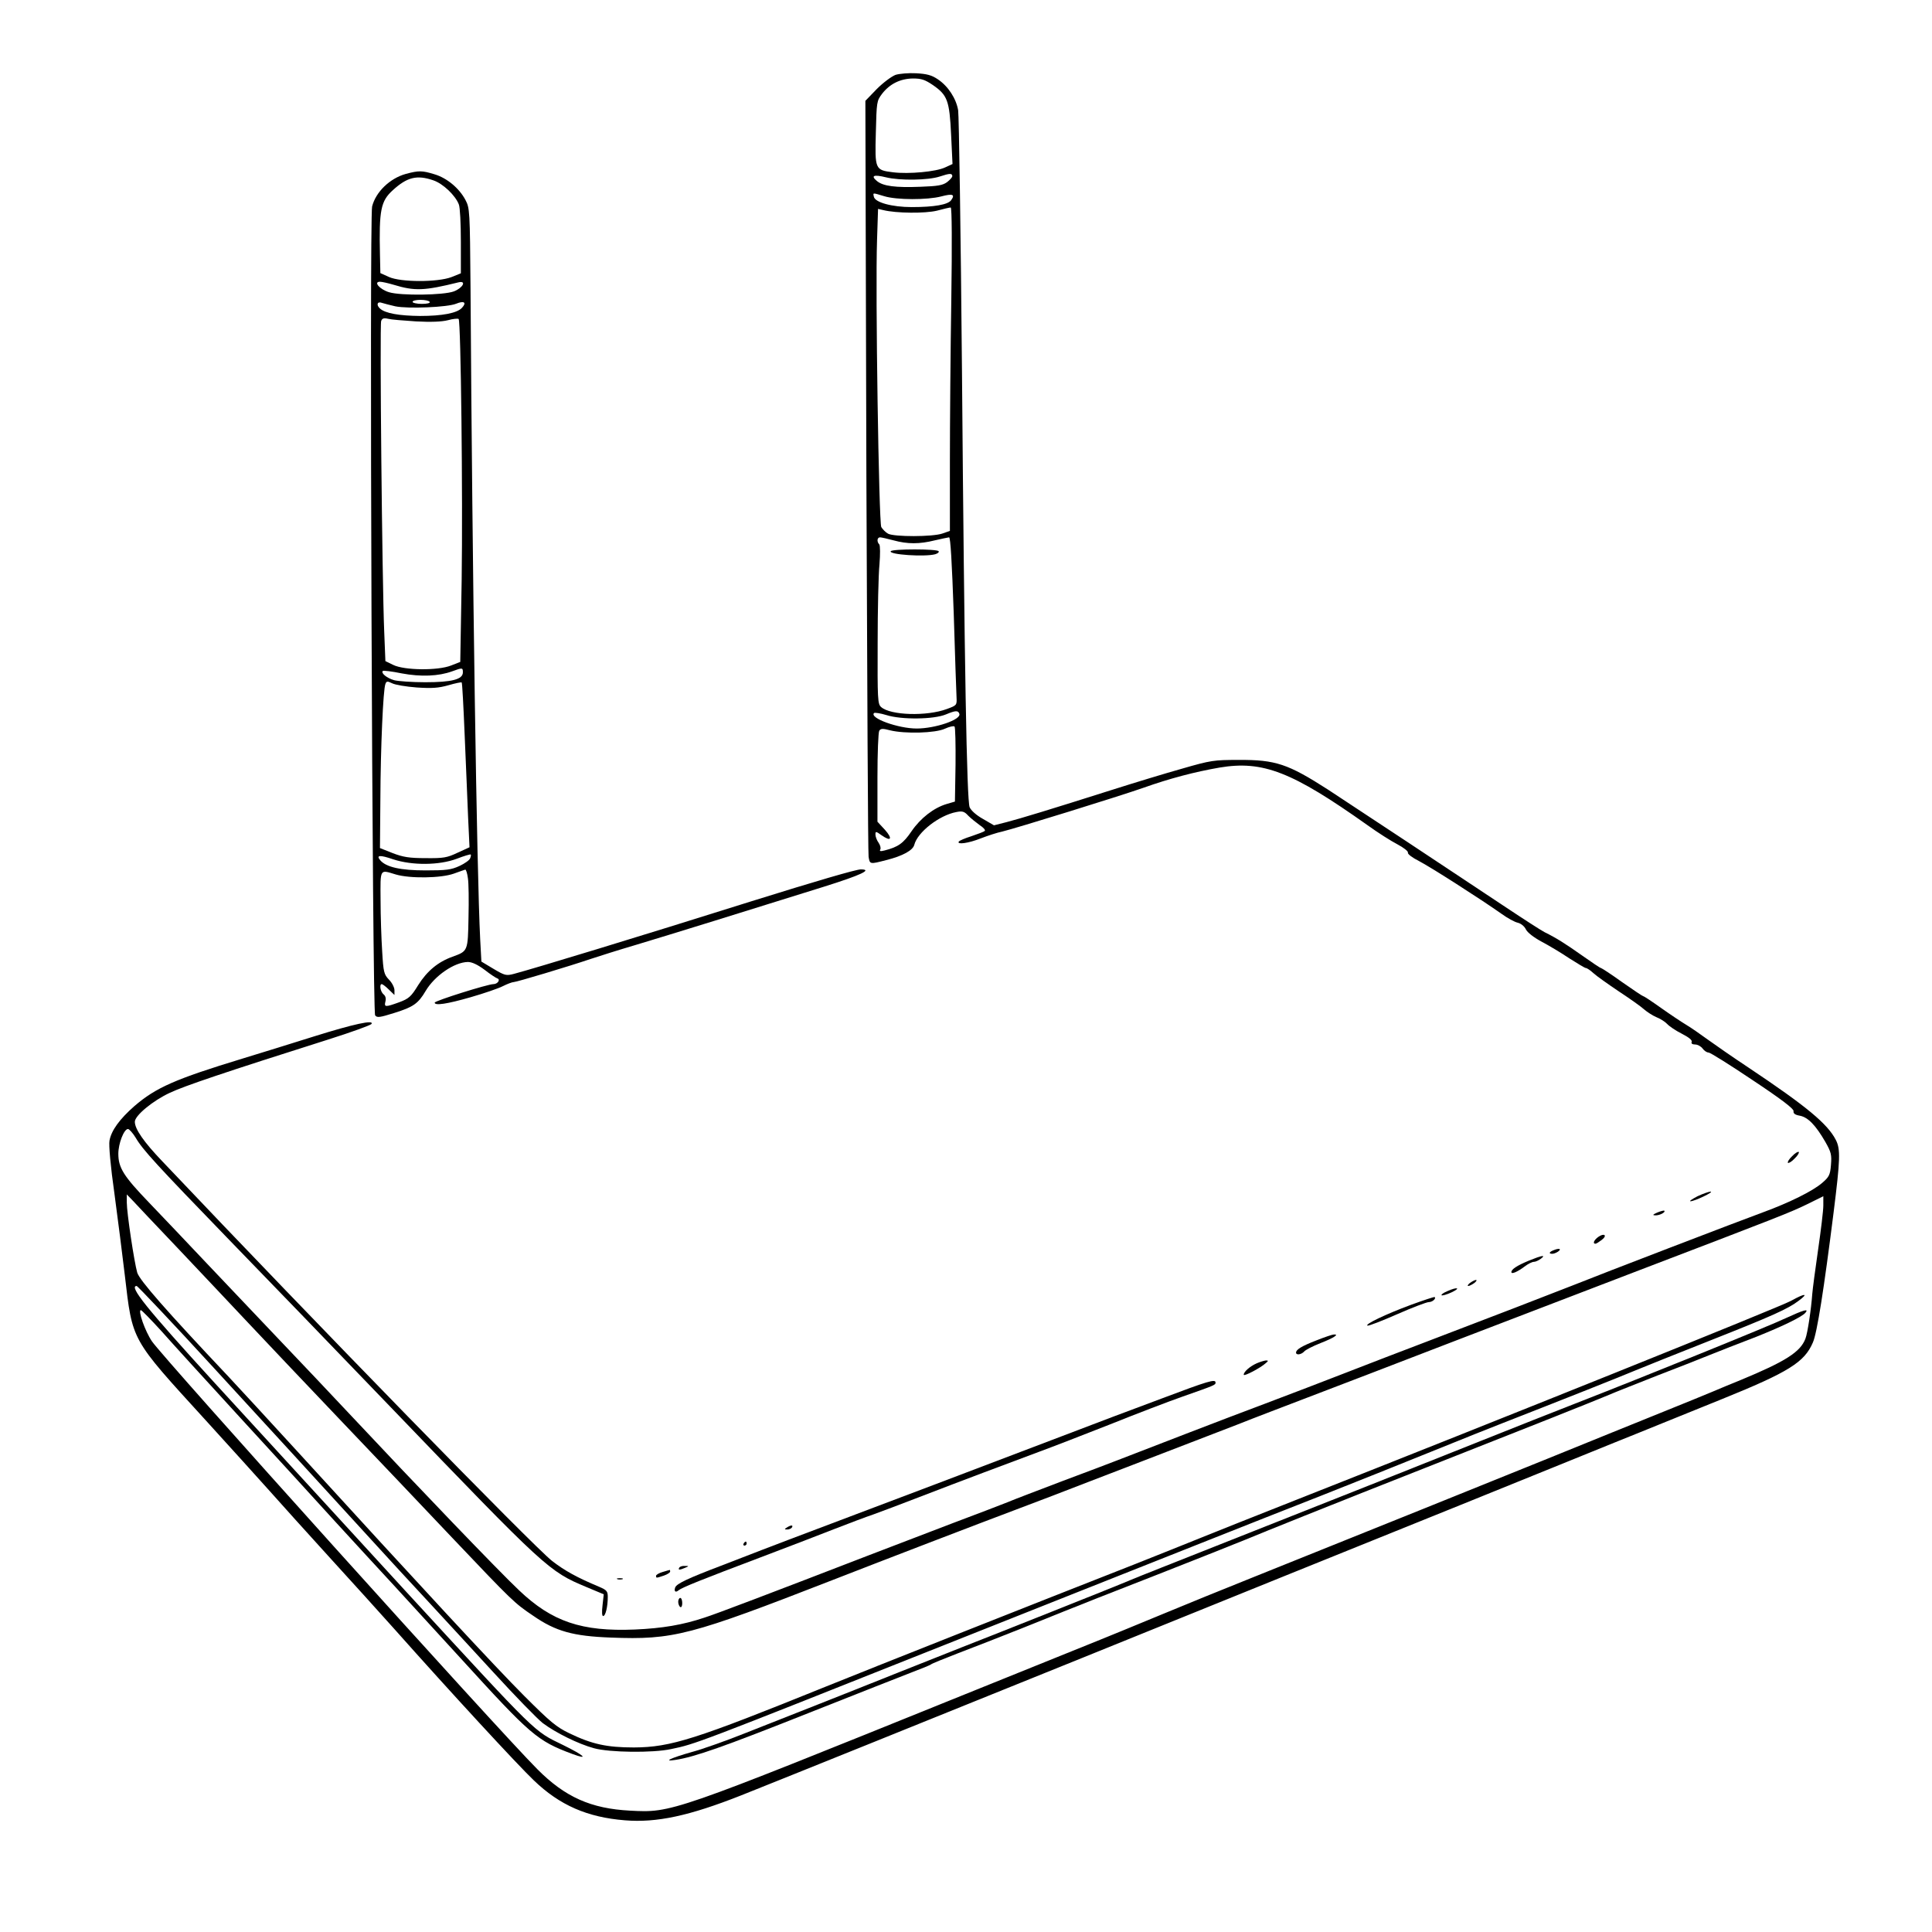
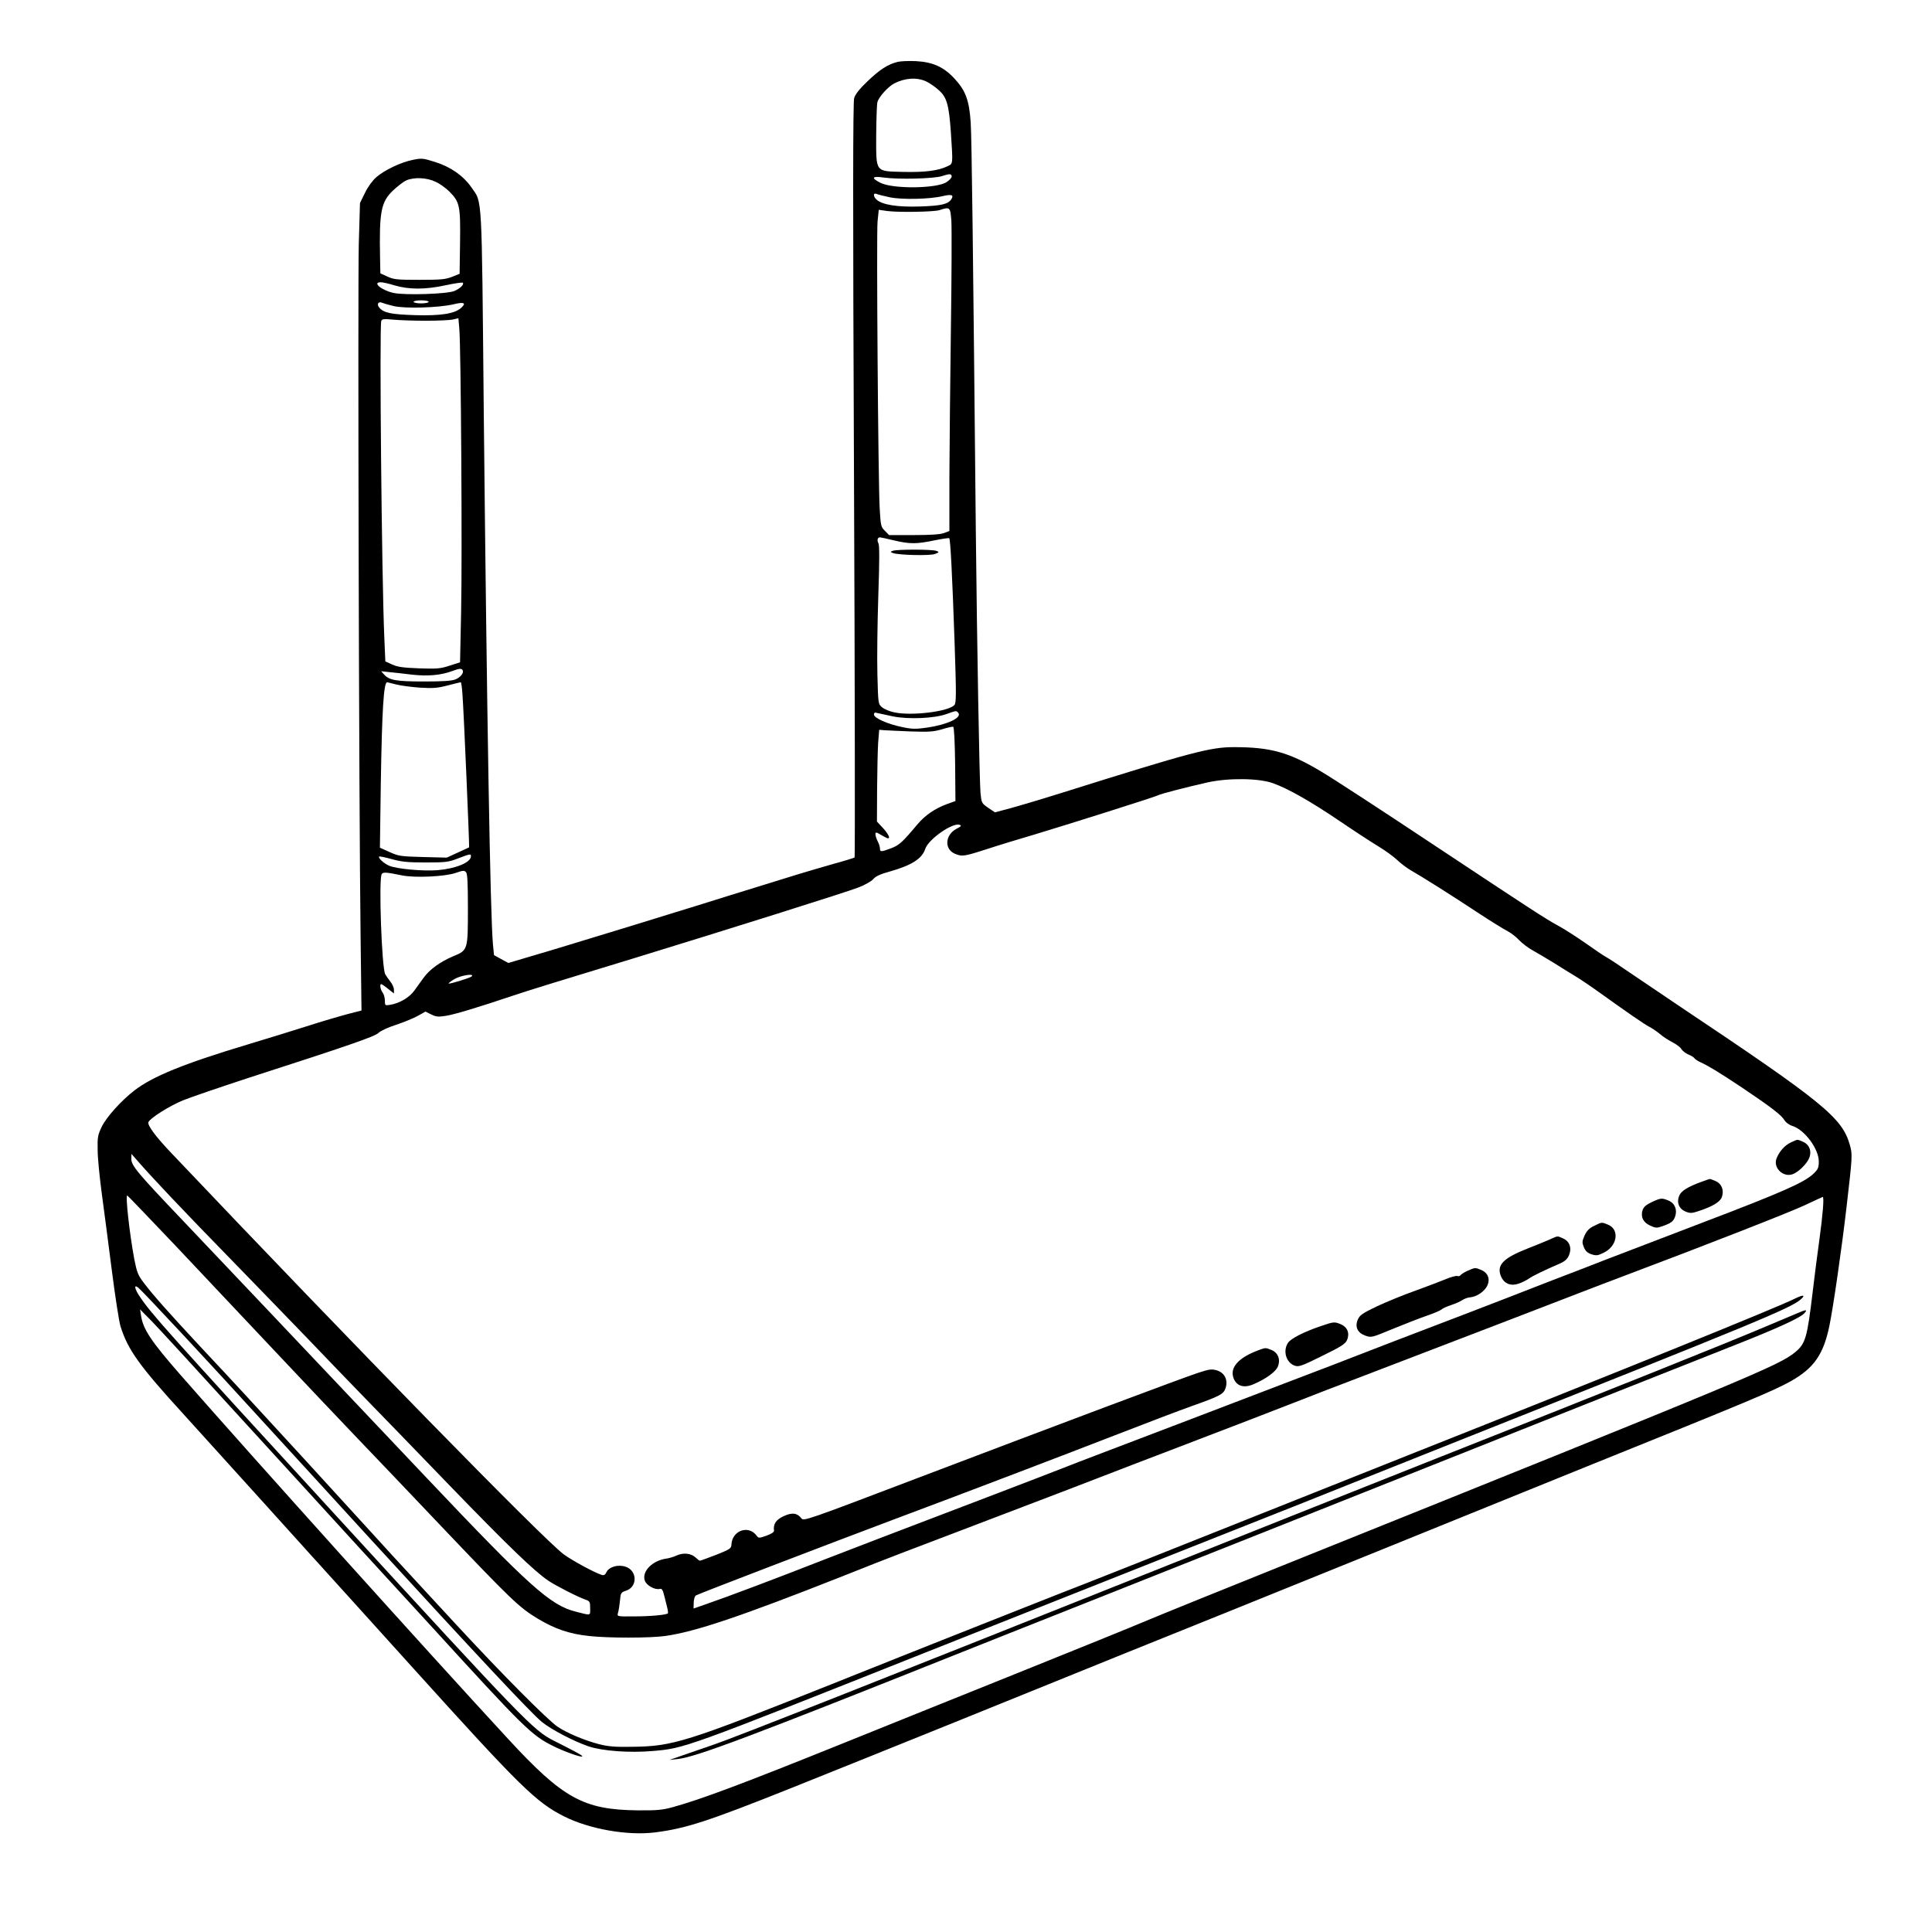
- <svg xmlns="http://www.w3.org/2000/svg" version="1.0" width="960pt" height="960pt" viewBox="0 0 960 960" preserveAspectRatio="xMidYMid meet">
-   <g transform="translate(0,960) scale(0.1,-0.1)" fill="#000000" stroke="none">
-     <path d="M4450 9228 c-19 -7 -61 -38 -93 -70 l-57 -59 5 -1862 c4 -1024 8 -1877 11 -1894 6 -38 6 -38 87 -17 84 21 133 49 140 76 16 63 124 147 209 163 30 6 40 3 59 -18 13 -13 39 -34 57 -47 19 -12 30 -25 25 -29 -4 -4 -34 -15 -66 -26 -32 -10 -60 -22 -63 -27 -10 -16 49 -8 109 16 34 13 82 29 107 34 67 16 580 175 700 217 132 47 258 80 380 101 215 36 360 -20 736 -287 50 -36 116 -78 147 -94 32 -17 55 -35 53 -42 -3 -6 22 -25 54 -41 58 -30 305 -188 410 -262 30 -22 67 -42 82 -45 16 -4 33 -18 40 -33 8 -16 39 -40 78 -61 36 -19 98 -56 138 -83 41 -26 77 -48 82 -48 5 0 22 -11 37 -25 15 -14 73 -55 128 -92 55 -36 111 -76 125 -89 14 -12 41 -30 60 -38 20 -8 44 -23 54 -34 10 -11 42 -33 72 -48 35 -18 53 -32 50 -41 -4 -8 3 -13 17 -13 12 0 29 -9 37 -20 8 -11 21 -20 30 -20 8 0 107 -62 220 -138 143 -95 204 -142 202 -153 -2 -12 8 -19 32 -23 40 -8 78 -47 126 -130 29 -51 32 -64 28 -114 -4 -50 -9 -60 -44 -90 -46 -40 -163 -98 -294 -146 -107 -39 -806 -307 -945 -363 -104 -41 -438 -170 -735 -283 -113 -43 -288 -110 -390 -150 -102 -40 -286 -110 -410 -157 -198 -74 -547 -209 -725 -278 -33 -13 -157 -60 -275 -104 -118 -45 -242 -92 -275 -106 -33 -13 -157 -61 -275 -105 -118 -45 -303 -116 -410 -157 -487 -188 -760 -292 -820 -311 -108 -36 -208 -53 -345 -59 -265 -11 -412 39 -576 195 -97 91 -515 527 -828 861 -101 108 -268 284 -370 391 -102 107 -262 276 -356 375 -93 99 -222 234 -285 300 -125 130 -152 172 -152 242 0 51 28 123 48 123 6 0 24 -20 38 -43 35 -60 100 -131 465 -508 174 -179 536 -554 806 -835 768 -799 782 -812 969 -890 l86 -36 -6 -54 c-4 -34 -3 -54 3 -54 12 0 23 47 23 95 0 28 -5 34 -42 50 -110 46 -172 80 -235 129 -95 75 -1176 1183 -1935 1984 -94 98 -138 162 -138 198 0 31 90 105 174 144 75 35 267 100 788 265 114 36 210 71 214 77 14 22 -88 0 -286 -62 -107 -34 -267 -83 -355 -110 -335 -102 -430 -144 -537 -236 -73 -64 -115 -121 -124 -172 -4 -22 5 -126 25 -266 17 -127 40 -307 51 -401 39 -332 28 -312 400 -720 124 -136 269 -297 322 -356 53 -60 186 -207 295 -327 109 -119 254 -280 323 -357 280 -315 612 -675 693 -752 128 -123 265 -183 452 -198 158 -13 320 22 578 124 149 59 1012 407 1702 686 849 344 1191 482 1875 758 360 146 702 284 760 308 58 23 166 67 240 97 74 30 206 83 294 119 334 135 412 184 454 282 21 47 55 265 103 646 33 264 35 315 11 361 -41 80 -146 167 -432 358 -80 53 -172 117 -205 141 -33 24 -80 57 -105 72 -25 15 -82 53 -127 85 -45 32 -84 58 -88 58 -3 0 -51 32 -105 70 -54 39 -102 70 -105 70 -4 0 -45 28 -92 61 -85 60 -129 88 -188 117 -16 8 -109 68 -205 132 -234 156 -751 498 -872 577 -198 127 -259 148 -443 147 -123 0 -138 -2 -280 -43 -82 -23 -240 -71 -350 -106 -309 -98 -454 -142 -523 -160 l-63 -16 -55 32 c-34 19 -59 42 -66 58 -14 36 -26 695 -38 2166 -6 688 -15 1271 -19 1297 -10 59 -50 120 -101 154 -31 21 -55 27 -108 30 -37 2 -83 -2 -102 -8z m186 -51 c72 -50 82 -77 90 -247 l7 -145 -37 -17 c-44 -21 -180 -34 -259 -24 -89 11 -90 14 -85 197 4 153 4 157 31 193 38 49 90 75 153 76 43 0 60 -6 100 -33z m96 -452 c0 -6 -12 -19 -26 -30 -22 -16 -47 -20 -131 -23 -126 -5 -186 3 -217 28 -33 27 -17 34 44 19 69 -17 211 -15 268 4 49 16 61 17 62 2z m-338 -100 c62 -19 214 -19 283 -1 57 15 70 10 49 -19 -16 -22 -84 -34 -196 -34 -97 0 -183 23 -188 52 -4 20 -8 20 52 2z m333 -512 c-4 -252 -7 -614 -7 -805 l0 -346 -37 -13 c-49 -17 -240 -17 -270 -1 -13 7 -27 22 -34 33 -12 23 -30 1173 -21 1427 l5 154 26 -6 c65 -16 207 -17 266 -3 33 9 64 16 69 16 6 1 7 -182 3 -456z m-287 -1198 c69 -19 129 -19 205 0 33 8 65 14 71 15 7 0 14 -124 23 -377 6 -208 13 -396 14 -418 2 -39 1 -40 -48 -58 -99 -37 -281 -32 -327 10 -17 15 -18 40 -17 317 0 166 4 342 9 391 4 51 4 94 -1 100 -13 13 -11 35 4 35 6 0 37 -7 67 -15z m327 -862 c10 -29 -120 -73 -212 -73 -92 0 -236 52 -212 77 4 3 31 -1 61 -10 75 -24 236 -22 296 3 48 20 61 21 67 3z m-19 -253 l-3 -183 -41 -12 c-64 -19 -130 -70 -175 -136 -40 -59 -66 -78 -134 -95 -20 -5 -26 -4 -21 5 4 6 0 21 -8 33 -9 12 -16 31 -16 41 0 17 2 17 30 -3 48 -34 57 -18 17 27 l-37 40 0 219 c0 121 4 225 9 233 7 11 17 12 54 2 74 -18 225 -14 272 8 22 10 43 15 48 11 4 -3 6 -89 5 -190z m-3862 -2405 c110 -116 267 -283 349 -370 83 -88 287 -304 455 -480 168 -176 418 -439 556 -585 302 -318 309 -325 404 -389 111 -77 198 -101 385 -108 311 -12 394 10 1105 287 259 101 704 272 930 357 80 30 232 88 337 129 106 41 282 108 390 150 109 42 268 103 353 136 85 34 241 93 345 133 105 40 442 169 750 288 308 118 715 274 905 347 678 259 745 285 827 325 l83 41 0 -46 c0 -25 -12 -124 -26 -220 -14 -96 -27 -195 -29 -220 -5 -72 -23 -194 -34 -222 -25 -66 -99 -113 -321 -205 -47 -19 -110 -45 -140 -58 -30 -13 -149 -61 -265 -108 -115 -46 -365 -148 -555 -225 -321 -130 -862 -348 -1470 -592 -140 -56 -334 -135 -430 -175 -96 -40 -305 -126 -465 -190 -159 -64 -407 -164 -550 -222 -1440 -582 -1437 -581 -1644 -570 -194 10 -323 67 -461 206 -197 197 -1857 2041 -1915 2126 -34 50 -71 155 -55 155 4 0 50 -47 102 -104 51 -58 228 -252 393 -432 165 -180 377 -411 470 -514 94 -102 228 -249 299 -325 71 -77 217 -237 325 -355 348 -382 380 -410 554 -475 86 -32 61 -8 -45 44 -148 72 -119 44 -779 761 -229 250 -759 827 -953 1039 -340 372 -427 481 -387 481 5 0 180 -185 388 -412 361 -393 435 -474 778 -849 82 -90 208 -227 280 -304 71 -77 219 -237 327 -355 108 -118 218 -231 245 -252 64 -48 177 -104 255 -125 76 -21 292 -24 383 -4 121 25 121 25 1355 516 212 84 529 210 705 280 176 70 448 178 605 240 157 62 413 164 570 225 157 62 402 160 545 218 143 58 303 122 355 142 287 112 594 234 655 260 39 16 205 83 370 148 316 125 389 158 443 199 51 38 31 38 -39 -1 -56 -31 -1455 -593 -2464 -991 -192 -76 -404 -160 -470 -187 -66 -27 -210 -84 -320 -128 -492 -193 -1333 -526 -1540 -610 -650 -263 -771 -302 -955 -303 -134 0 -208 16 -320 70 -65 31 -95 56 -226 187 -142 142 -519 549 -1119 1206 -143 156 -300 327 -350 380 -309 327 -441 478 -453 516 -15 52 -52 297 -52 349 l0 40 29 -30 c15 -17 118 -125 227 -240z" />
-     <path d="M4426 6861 c-11 -17 169 -29 221 -15 13 4 20 10 17 15 -7 12 -231 12 -238 0z" />
-     <path d="M8873 3050 c-77 -37 -706 -292 -1048 -425 -88 -34 -297 -117 -465 -184 -335 -134 -698 -278 -1300 -516 -217 -86 -415 -164 -440 -175 -62 -27 -676 -271 -840 -335 -74 -29 -225 -89 -335 -133 -110 -44 -288 -115 -395 -157 -107 -42 -267 -105 -355 -140 -88 -35 -203 -76 -255 -90 -106 -30 -149 -50 -85 -40 96 14 247 68 660 232 242 96 476 188 520 205 43 16 84 33 90 37 5 5 66 29 135 56 69 26 217 84 330 129 113 46 277 111 365 146 395 154 748 294 845 335 58 24 267 107 465 186 827 326 1144 452 1220 484 44 19 157 63 250 100 94 36 211 82 260 102 50 20 146 58 215 84 138 54 244 105 261 126 19 22 -9 14 -98 -27z" />
-     <path d="M2017 8736 c-80 -22 -150 -90 -168 -162 -14 -58 1 -4000 15 -4019 9 -13 23 -11 96 12 93 29 118 46 155 109 45 76 143 143 210 144 20 0 48 -13 83 -39 28 -22 57 -41 64 -43 16 -6 0 -28 -20 -28 -28 0 -292 -83 -292 -92 0 -16 61 -7 179 27 66 19 139 44 160 55 22 11 46 20 53 20 14 0 274 78 383 115 39 13 140 45 225 70 157 47 570 175 934 289 185 58 244 86 183 86 -23 0 -222 -58 -542 -158 -559 -176 -1076 -333 -1181 -361 -38 -10 -45 -9 -102 25 l-60 36 -6 111 c-17 335 -39 1810 -48 3237 -3 384 -4 396 -25 436 -31 59 -93 110 -154 128 -62 19 -78 19 -142 2z m136 -32 c48 -16 110 -75 127 -120 6 -14 10 -97 10 -184 l0 -158 -47 -19 c-69 -26 -252 -26 -311 1 l-42 19 -2 91 c-5 222 4 267 64 321 71 65 120 77 201 49z m-197 -519 c105 -32 152 -30 322 12 42 10 22 -28 -23 -45 -51 -19 -263 -22 -322 -4 -46 14 -79 52 -45 52 10 0 41 -7 68 -15z m179 -85 c4 -6 -12 -10 -39 -10 -25 0 -46 5 -46 10 0 6 18 10 39 10 22 0 43 -4 46 -10z m-171 -22 c62 -13 260 -5 303 13 39 16 53 6 29 -20 -24 -27 -98 -41 -209 -41 -103 1 -173 13 -199 37 -20 18 -13 37 10 28 10 -3 39 -11 66 -17z m103 -75 c73 -4 128 -2 159 6 25 7 49 9 53 6 11 -12 21 -880 15 -1297 l-7 -407 -46 -18 c-66 -26 -232 -24 -287 3 l-39 19 -6 150 c-10 239 -23 1521 -15 1540 5 13 13 16 34 11 15 -4 77 -9 139 -13z m233 -1744 c0 -35 -55 -49 -187 -49 -65 0 -134 5 -154 10 -36 10 -67 35 -57 46 3 3 46 -2 94 -12 96 -18 184 -14 250 10 52 19 54 19 54 -5z m-230 -75 c76 -5 108 -3 158 11 34 10 64 16 66 14 3 -2 9 -121 15 -264 6 -143 14 -326 17 -407 l7 -148 -59 -27 c-53 -25 -70 -28 -159 -27 -81 0 -112 5 -164 25 l-63 25 2 239 c1 260 14 550 25 576 5 15 10 15 33 4 15 -8 70 -17 122 -21z m266 -849 c-3 -9 -27 -26 -53 -38 -41 -19 -66 -22 -168 -22 -124 0 -197 16 -226 51 -21 25 -2 27 65 4 95 -31 228 -30 316 3 36 14 67 23 69 21 2 -2 1 -10 -3 -19z m-11 -99 c4 -24 5 -111 3 -194 -3 -170 -3 -168 -80 -196 -72 -26 -126 -71 -170 -141 -35 -57 -46 -67 -94 -85 -69 -25 -76 -25 -69 3 4 15 1 28 -9 36 -16 13 -22 51 -9 51 4 0 20 -12 35 -27 l28 -27 0 24 c0 13 -12 37 -27 52 -25 26 -28 37 -34 141 -4 61 -8 176 -8 255 -1 159 -5 151 75 127 70 -21 225 -19 289 4 28 10 53 19 57 20 4 0 10 -19 13 -43z" />
-     <path d="M8905 3855 c-15 -14 -24 -29 -21 -33 4 -3 19 6 33 21 15 14 24 29 21 33 -4 3 -19 -6 -33 -21z" />
-     <path d="M8435 3656 c-27 -14 -43 -25 -35 -25 20 0 119 47 100 48 -8 0 -37 -10 -65 -23z" />
-     <path d="M8235 3575 c-23 -10 -25 -14 -10 -14 21 -1 52 15 45 23 -3 2 -18 -2 -35 -9z" />
-     <path d="M7942 3454 c-21 -15 -30 -34 -14 -34 4 0 18 9 31 19 29 22 13 36 -17 15z" />
-     <path d="M7723 3389 c-25 -9 -30 -19 -10 -19 15 0 43 17 37 23 -3 3 -15 1 -27 -4z" />
-     <path d="M7597 3336 c-60 -25 -87 -43 -87 -57 0 -12 30 1 66 28 17 13 37 23 46 23 8 0 23 7 34 15 28 21 7 18 -59 -9z" />
-     <path d="M7304 3225 c-10 -8 -14 -15 -8 -15 5 0 19 7 30 15 10 8 14 15 8 15 -5 0 -19 -7 -30 -15z" />
-     <path d="M7191 3184 c-19 -8 -31 -17 -28 -20 3 -3 25 3 49 14 49 23 30 29 -21 6z" />
-     <path d="M7010 3116 c-124 -46 -231 -97 -215 -103 6 -2 73 24 148 57 75 33 146 60 157 60 17 0 37 17 29 25 -2 2 -56 -16 -119 -39z" />
-     <path d="M6542 2940 c-75 -29 -102 -46 -102 -61 0 -14 26 -10 40 5 6 8 43 27 81 42 67 26 95 45 67 43 -7 0 -46 -13 -86 -29z" />
-     <path d="M6245 2826 c-34 -15 -65 -42 -65 -57 0 -10 84 34 110 58 13 11 13 13 0 13 -8 -1 -29 -7 -45 -14z" />
-     <path d="M5770 2650 c-129 -48 -350 -131 -490 -185 -422 -161 -869 -330 -1150 -436 -146 -55 -299 -113 -340 -129 -41 -16 -135 -52 -207 -80 -163 -62 -221 -89 -228 -108 -7 -20 2 -27 17 -14 17 14 117 54 403 162 132 50 299 114 370 142 72 28 159 61 195 73 36 13 137 51 225 85 207 80 450 171 595 225 63 23 223 85 355 137 132 53 294 115 360 138 162 57 165 58 165 70 0 19 -34 9 -270 -80z" />
-     <path d="M3910 2010 c-13 -8 -13 -10 2 -10 9 0 20 5 23 10 8 13 -5 13 -25 0z" />
-     <path d="M3695 1930 c-3 -5 -1 -10 4 -10 6 0 11 5 11 10 0 6 -2 10 -4 10 -3 0 -8 -4 -11 -10z" />
-     <path d="M3375 1810 c-7 -12 2 -12 30 0 19 8 19 9 -2 9 -12 1 -25 -3 -28 -9z" />
-     <path d="M3293 1789 c-18 -5 -33 -14 -33 -19 0 -12 0 -12 39 1 17 6 31 15 31 20 0 5 -1 9 -2 8 -2 0 -18 -5 -35 -10z" />
-     <path d="M3068 1753 c6 -2 18 -2 25 0 6 3 1 5 -13 5 -14 0 -19 -2 -12 -5z" />
-     <path d="M3370 1641 c0 -11 5 -23 10 -26 6 -4 10 5 10 19 0 14 -4 26 -10 26 -5 0 -10 -9 -10 -19z" />
+ <svg xmlns="http://www.w3.org/2000/svg" version="1.0" width="1280pt" height="1280pt" viewBox="0 0 1280 1280" preserveAspectRatio="xMidYMid meet">
+   <g transform="translate(0,1280) scale(0.1,-0.1)" fill="#000000" stroke="none">
+     <path d="M5947 12390 c-66 -17 -116 -49 -198 -127 -55 -52 -82 -87 -90 -113 -8 -28 -9 -691 -1 -2531 6 -1372 7 -2497 4 -2500 -4 -3 -68 -23 -142 -43 -74 -21 -175 -51 -225 -66 -49 -15 -173 -54 -275 -85 -102 -31 -268 -83 -370 -115 -102 -32 -313 -97 -470 -145 -157 -48 -341 -104 -410 -125 -69 -21 -187 -57 -264 -79 l-138 -41 -48 26 -47 26 -7 70 c-18 196 -40 1497 -61 3533 -14 1475 -9 1377 -82 1484 -54 77 -136 135 -241 168 -79 25 -89 26 -146 14 -78 -15 -189 -68 -243 -115 -25 -22 -56 -64 -75 -104 l-33 -67 -8 -275 c-7 -286 1 -3727 12 -4585 l6 -490 -90 -23 c-49 -13 -173 -49 -275 -82 -102 -32 -275 -86 -386 -119 -423 -127 -633 -212 -754 -306 -88 -68 -184 -175 -216 -240 -26 -55 -29 -69 -27 -155 0 -52 13 -180 27 -285 14 -104 44 -332 66 -505 22 -173 48 -342 58 -376 49 -157 124 -262 423 -589 90 -99 326 -360 524 -579 198 -219 452 -501 565 -625 113 -125 306 -339 430 -476 705 -781 812 -886 997 -979 169 -85 422 -129 604 -106 204 26 349 73 907 296 629 252 1520 612 2202 889 146 59 459 185 695 280 460 186 1543 624 1815 735 91 37 350 142 575 233 1070 431 1214 492 1331 557 152 86 215 177 254 365 26 125 82 514 114 790 39 337 40 346 21 412 -51 178 -177 281 -1118 910 -116 78 -270 182 -342 231 -71 49 -141 95 -155 102 -14 7 -74 48 -135 91 -60 42 -141 94 -180 115 -91 50 -151 89 -845 549 -322 214 -647 426 -723 471 -216 130 -338 164 -582 164 -156 0 -278 -32 -1125 -298 -140 -44 -301 -92 -357 -107 l-101 -27 -45 30 c-44 31 -44 32 -51 99 -7 83 -23 970 -31 1738 -18 1856 -27 2603 -34 2705 -10 147 -34 210 -107 289 -72 78 -144 110 -256 116 -46 2 -100 0 -121 -5z m188 -129 c22 -10 59 -35 82 -56 56 -48 70 -98 83 -285 14 -214 15 -204 -24 -222 -60 -29 -148 -40 -289 -37 -192 5 -182 -7 -182 242 1 106 4 204 8 220 9 35 71 103 111 124 72 37 150 42 211 14z m170 -631 c0 -8 -15 -24 -33 -36 -64 -44 -358 -47 -439 -5 -64 32 -56 46 20 35 98 -14 334 -8 387 9 51 17 65 17 65 -3z m-3420 -34 c28 -12 69 -42 92 -65 69 -69 74 -95 71 -336 l-3 -209 -50 -20 c-43 -17 -74 -20 -215 -20 -148 0 -170 2 -212 21 l-48 22 -2 103 c-6 306 6 370 87 447 30 28 69 58 87 66 51 22 135 19 193 -9z m3010 -103 c80 -17 266 -13 352 8 57 13 73 8 57 -19 -22 -35 -65 -45 -209 -50 -149 -5 -249 11 -287 45 -24 21 -24 48 0 38 9 -4 49 -14 87 -22z m408 -155 c3 -46 2 -366 -3 -713 -5 -346 -9 -791 -10 -987 l0 -356 -37 -14 c-26 -9 -91 -13 -200 -13 l-163 0 -27 28 c-27 26 -28 33 -35 150 -10 190 -22 1813 -14 1899 l8 78 56 -8 c77 -10 310 -6 347 6 69 23 71 20 78 -70z m-3688 -429 c96 -28 203 -28 337 1 60 13 111 20 114 17 11 -11 -18 -39 -56 -55 -48 -20 -324 -29 -402 -13 -79 17 -145 71 -85 71 12 0 54 -9 92 -21z m225 -109 c0 -5 -22 -10 -50 -10 -27 0 -50 5 -50 10 0 6 23 10 50 10 28 0 50 -4 50 -10z m-235 -27 c72 -19 303 -12 400 11 68 17 86 9 52 -22 -42 -40 -134 -55 -307 -50 -158 5 -209 15 -238 51 -17 20 -6 41 17 32 9 -4 43 -14 76 -22z m220 -98 c77 0 156 4 176 8 l36 9 6 -69 c11 -115 20 -1518 12 -1875 l-7 -336 -69 -22 c-60 -20 -84 -22 -201 -18 -106 4 -143 9 -179 25 l-46 21 -7 163 c-17 388 -33 2059 -20 2093 5 13 18 14 82 8 43 -4 140 -7 217 -7z m3097 -1455 c104 -25 151 -25 269 0 51 10 95 17 98 14 8 -8 20 -249 35 -679 12 -357 12 -412 -1 -426 -38 -43 -281 -73 -396 -49 -32 6 -69 22 -83 34 -26 22 -26 23 -31 216 -3 107 0 342 6 523 8 233 8 333 1 347 -11 21 -6 40 10 40 5 0 46 -9 92 -20z m-2857 -860 c10 -17 -13 -47 -47 -61 -24 -10 -81 -14 -208 -14 -185 0 -232 8 -266 47 l-19 21 55 -6 c30 -3 99 -10 152 -17 102 -11 188 -4 264 24 48 18 61 19 69 6z m-439 -95 c31 -8 102 -17 158 -21 84 -5 114 -3 183 15 45 12 84 21 86 21 3 0 8 -37 11 -82 9 -117 47 -1010 44 -1012 -2 -1 -36 -17 -76 -35 l-72 -33 -158 4 c-148 4 -161 6 -221 33 l-64 29 6 430 c8 486 19 666 42 666 2 0 30 -7 61 -15z m3723 -188 c26 -32 -75 -79 -210 -98 -71 -10 -96 -10 -162 4 -97 20 -187 60 -187 83 0 12 6 15 23 10 12 -3 58 -13 102 -22 102 -21 274 -14 355 15 68 24 65 24 79 8z m-21 -339 l2 -245 -58 -21 c-79 -29 -145 -75 -195 -135 -99 -118 -119 -136 -173 -157 -67 -25 -74 -25 -74 -1 0 10 -7 32 -15 47 -8 16 -15 37 -15 47 0 16 5 15 45 -9 37 -21 45 -23 45 -10 0 9 -18 36 -40 60 l-40 43 1 219 c1 121 4 257 7 304 l7 85 35 -3 c19 -1 98 -5 175 -8 120 -4 149 -2 205 14 36 11 70 19 75 17 6 -1 11 -94 13 -247z m2106 -127 c100 -36 242 -116 439 -249 103 -70 223 -148 265 -173 42 -26 96 -65 119 -87 24 -23 64 -53 90 -68 74 -42 272 -167 443 -280 85 -56 174 -111 198 -123 23 -12 58 -39 77 -60 19 -20 58 -50 87 -66 29 -16 93 -54 142 -84 49 -31 115 -72 147 -91 31 -19 98 -64 148 -100 191 -137 305 -216 340 -234 20 -10 51 -32 69 -47 18 -16 55 -40 82 -54 27 -14 54 -34 60 -46 7 -11 27 -27 45 -35 19 -7 37 -19 41 -25 3 -6 23 -19 43 -28 54 -25 121 -66 276 -169 186 -125 259 -181 277 -213 10 -16 31 -32 54 -39 81 -26 174 -152 174 -235 0 -42 -5 -52 -36 -82 -62 -58 -209 -123 -729 -321 -275 -105 -563 -215 -640 -245 -77 -30 -241 -94 -365 -141 -124 -48 -252 -98 -285 -111 -63 -25 -478 -184 -730 -280 -82 -32 -213 -82 -290 -112 -77 -30 -221 -86 -320 -123 -184 -70 -561 -214 -785 -300 -69 -26 -280 -107 -470 -179 -190 -72 -361 -138 -380 -146 -19 -8 -199 -77 -400 -154 -680 -259 -1055 -403 -1165 -446 -298 -117 -637 -245 -780 -294 l-80 -28 1 40 c1 22 7 43 15 47 20 12 877 340 1289 495 550 206 1110 420 1505 573 198 77 419 161 490 186 191 68 211 79 225 120 17 53 -6 101 -58 117 -35 10 -49 8 -123 -16 -110 -36 -927 -343 -1864 -699 -725 -276 -751 -285 -765 -266 -29 37 -62 41 -118 15 -51 -23 -70 -53 -64 -95 2 -10 -15 -21 -49 -34 -52 -18 -53 -18 -68 2 -54 70 -160 31 -165 -60 -1 -27 -8 -32 -101 -69 -55 -21 -103 -39 -108 -39 -4 0 -16 9 -26 19 -30 30 -81 36 -127 16 -21 -10 -52 -19 -69 -21 -93 -13 -164 -85 -143 -146 11 -32 67 -63 99 -55 13 4 20 -5 29 -42 6 -25 15 -62 20 -80 5 -19 7 -37 5 -40 -11 -10 -115 -20 -224 -20 -113 -1 -113 -1 -107 22 4 12 10 48 13 79 5 55 7 58 40 69 78 25 76 133 -2 159 -50 17 -111 -1 -127 -36 -9 -18 -16 -23 -32 -18 -48 15 -195 95 -251 136 -134 99 -1383 1376 -2601 2660 -103 108 -158 183 -151 203 11 27 139 108 232 146 53 21 243 86 423 145 676 218 846 277 870 301 13 13 64 37 115 53 51 17 115 43 144 59 l52 29 38 -19 c33 -16 47 -17 98 -9 57 9 210 55 445 134 105 35 282 90 815 252 597 183 1402 436 1474 465 42 16 85 41 97 55 15 18 46 33 109 50 145 41 214 85 235 150 21 64 183 177 228 159 14 -5 9 -11 -21 -26 -76 -40 -82 -135 -11 -165 48 -20 59 -19 211 30 76 25 217 68 313 96 220 66 799 249 820 260 20 11 184 53 329 86 139 31 341 29 435 -5z m-5314 -484 c0 -41 -100 -82 -220 -92 -98 -8 -270 8 -321 29 -35 15 -76 52 -67 61 2 3 40 -5 84 -17 65 -18 104 -22 224 -22 132 0 151 2 215 27 82 31 85 31 85 14z m-20 -344 c0 -277 0 -278 -96 -318 -85 -35 -160 -89 -199 -145 -16 -23 -44 -60 -60 -83 -32 -45 -98 -84 -159 -94 -35 -6 -36 -5 -36 28 0 19 -7 43 -15 53 -15 20 -21 56 -9 56 3 0 24 -14 45 -31 l39 -31 0 25 c0 14 -11 38 -24 54 -12 15 -28 38 -34 49 -23 44 -44 630 -23 663 9 14 29 13 136 -9 85 -17 284 -8 355 17 49 17 56 17 68 4 9 -11 12 -74 12 -238z m25 -452 c-12 -11 -147 -52 -153 -47 -2 2 16 16 40 30 41 24 135 39 113 17z m-1993 -1462 c81 -86 263 -275 405 -420 142 -146 366 -377 498 -514 132 -138 309 -322 395 -410 86 -88 334 -344 552 -570 379 -392 556 -563 650 -627 47 -32 197 -109 247 -126 29 -10 31 -15 31 -57 0 -51 8 -49 -94 -23 -169 42 -306 165 -986 883 -319 337 -657 694 -1065 1125 -159 168 -409 431 -555 585 -304 319 -340 363 -340 408 l1 32 57 -65 c31 -36 123 -135 204 -221z m25 -316 c170 -181 466 -494 658 -698 191 -203 441 -467 554 -585 113 -118 369 -386 567 -595 450 -473 504 -525 625 -598 115 -69 210 -102 342 -116 124 -14 403 -14 503 0 200 28 497 128 1171 394 147 59 333 132 413 162 80 30 219 83 310 118 91 35 309 118 485 185 176 67 417 159 535 205 118 46 312 120 430 165 322 123 774 297 870 335 47 19 231 90 410 158 731 280 1332 511 1450 557 69 27 193 74 275 105 555 209 1107 425 1204 471 63 30 116 54 117 54 10 0 1 -113 -21 -275 -14 -99 -34 -256 -45 -350 -37 -310 -48 -347 -117 -404 -106 -88 -314 -174 -3328 -1386 -456 -183 -895 -361 -975 -395 -80 -34 -464 -190 -855 -347 -390 -157 -908 -365 -1150 -463 -667 -269 -940 -371 -1128 -423 -70 -19 -105 -22 -232 -21 -360 4 -495 78 -864 479 -529 573 -1671 1842 -2160 2400 -200 228 -254 309 -267 401 l-6 39 79 -80 c43 -44 326 -352 629 -685 304 -333 643 -704 754 -825 111 -121 315 -344 454 -495 629 -689 676 -736 821 -808 72 -36 184 -76 192 -69 5 5 -26 23 -189 105 -134 68 -192 128 -1444 1493 -1130 1232 -1220 1333 -1296 1446 -37 53 -43 88 -11 61 33 -27 494 -522 813 -873 90 -99 232 -254 316 -345 83 -91 256 -280 385 -421 732 -799 1091 -1183 1161 -1239 63 -50 210 -127 307 -160 92 -31 272 -44 424 -31 213 18 205 15 1812 654 864 343 1456 577 1745 692 682 270 944 374 1170 465 140 56 453 181 695 277 1870 743 2117 845 2184 903 36 31 19 34 -36 7 -109 -56 -1209 -501 -2528 -1024 -159 -63 -688 -274 -1175 -468 -487 -194 -932 -371 -990 -393 -58 -22 -258 -101 -445 -175 -187 -74 -416 -165 -510 -202 -93 -37 -426 -169 -740 -295 -961 -383 -1046 -410 -1318 -413 -111 -2 -158 2 -217 17 -97 25 -213 74 -276 116 -68 47 -362 342 -670 675 -450 487 -475 514 -588 639 -146 161 -708 774 -827 902 -52 56 -175 189 -275 295 -210 225 -323 352 -382 431 -37 48 -45 68 -62 154 -32 172 -60 424 -47 424 2 0 143 -147 314 -327z" />
+     <path d="M5916 9151 c-19 -7 -19 -8 0 -15 37 -14 247 -19 279 -6 28 11 28 13 10 20 -25 11 -263 11 -289 1z" />
+     <path d="M11865 5231 c-41 -19 -77 -60 -95 -106 -24 -62 44 -128 108 -104 37 14 92 67 108 106 19 45 2 91 -42 109 -40 17 -31 17 -79 -5z" />
+     <path d="M11275 4971 c-91 -33 -136 -60 -150 -93 -18 -45 -2 -86 42 -105 31 -12 41 -12 86 3 94 31 144 61 155 94 16 45 -2 89 -44 106 -18 8 -35 14 -36 13 -2 0 -26 -8 -53 -18z" />
+     <path d="M10944 4836 c-37 -17 -54 -32 -61 -52 -15 -45 3 -83 50 -104 35 -16 44 -17 78 -5 62 22 76 33 87 65 16 45 -2 89 -44 106 -44 18 -50 18 -110 -10z" />
+     <path d="M10561 4678 c-33 -16 -48 -32 -63 -64 -17 -39 -17 -47 -4 -78 10 -25 24 -37 50 -46 32 -10 42 -9 82 11 89 43 106 153 28 185 -43 18 -41 18 -93 -8z" />
+     <path d="M10260 4585 c-30 -13 -91 -38 -135 -55 -166 -65 -211 -111 -181 -185 21 -50 65 -68 119 -49 21 7 50 22 65 32 26 19 107 58 205 100 36 16 51 30 62 56 20 48 4 93 -41 112 -40 17 -28 18 -94 -11z" />
+     <path d="M9724 4381 c-23 -10 -44 -24 -48 -30 -4 -5 -13 -8 -20 -5 -8 3 -43 -6 -78 -21 -34 -14 -126 -49 -203 -77 -77 -27 -191 -74 -253 -103 -96 -46 -114 -59 -126 -87 -21 -49 -2 -89 50 -107 40 -14 42 -13 180 44 76 31 177 71 224 87 47 16 92 35 100 42 8 8 38 21 65 30 28 9 61 24 74 33 13 9 37 17 52 18 42 4 92 37 111 74 23 45 7 88 -38 107 -42 17 -40 17 -90 -5z" />
+     <path d="M8750 4014 c-112 -38 -198 -82 -217 -111 -35 -54 -12 -131 45 -151 27 -9 45 -3 182 65 129 63 154 80 165 106 18 44 2 85 -41 103 -43 18 -46 18 -134 -12z" />
+     <path d="M8339 3855 c-136 -50 -195 -118 -165 -189 21 -51 70 -64 133 -36 83 36 145 82 159 116 19 46 2 92 -42 110 -39 16 -39 16 -85 -1z" />
+     <path d="M11940 4113 c-8 -3 -118 -50 -245 -103 -244 -104 -1046 -425 -2235 -895 -399 -158 -1213 -482 -1810 -720 -1850 -738 -2769 -1101 -2920 -1153 -80 -28 -179 -62 -220 -76 l-75 -26 55 6 c118 12 490 152 1885 709 132 53 463 184 735 292 272 108 927 368 1455 578 1854 738 2603 1035 2895 1150 313 123 466 193 495 225 18 20 14 23 -15 13z" />
  </g>
</svg>
